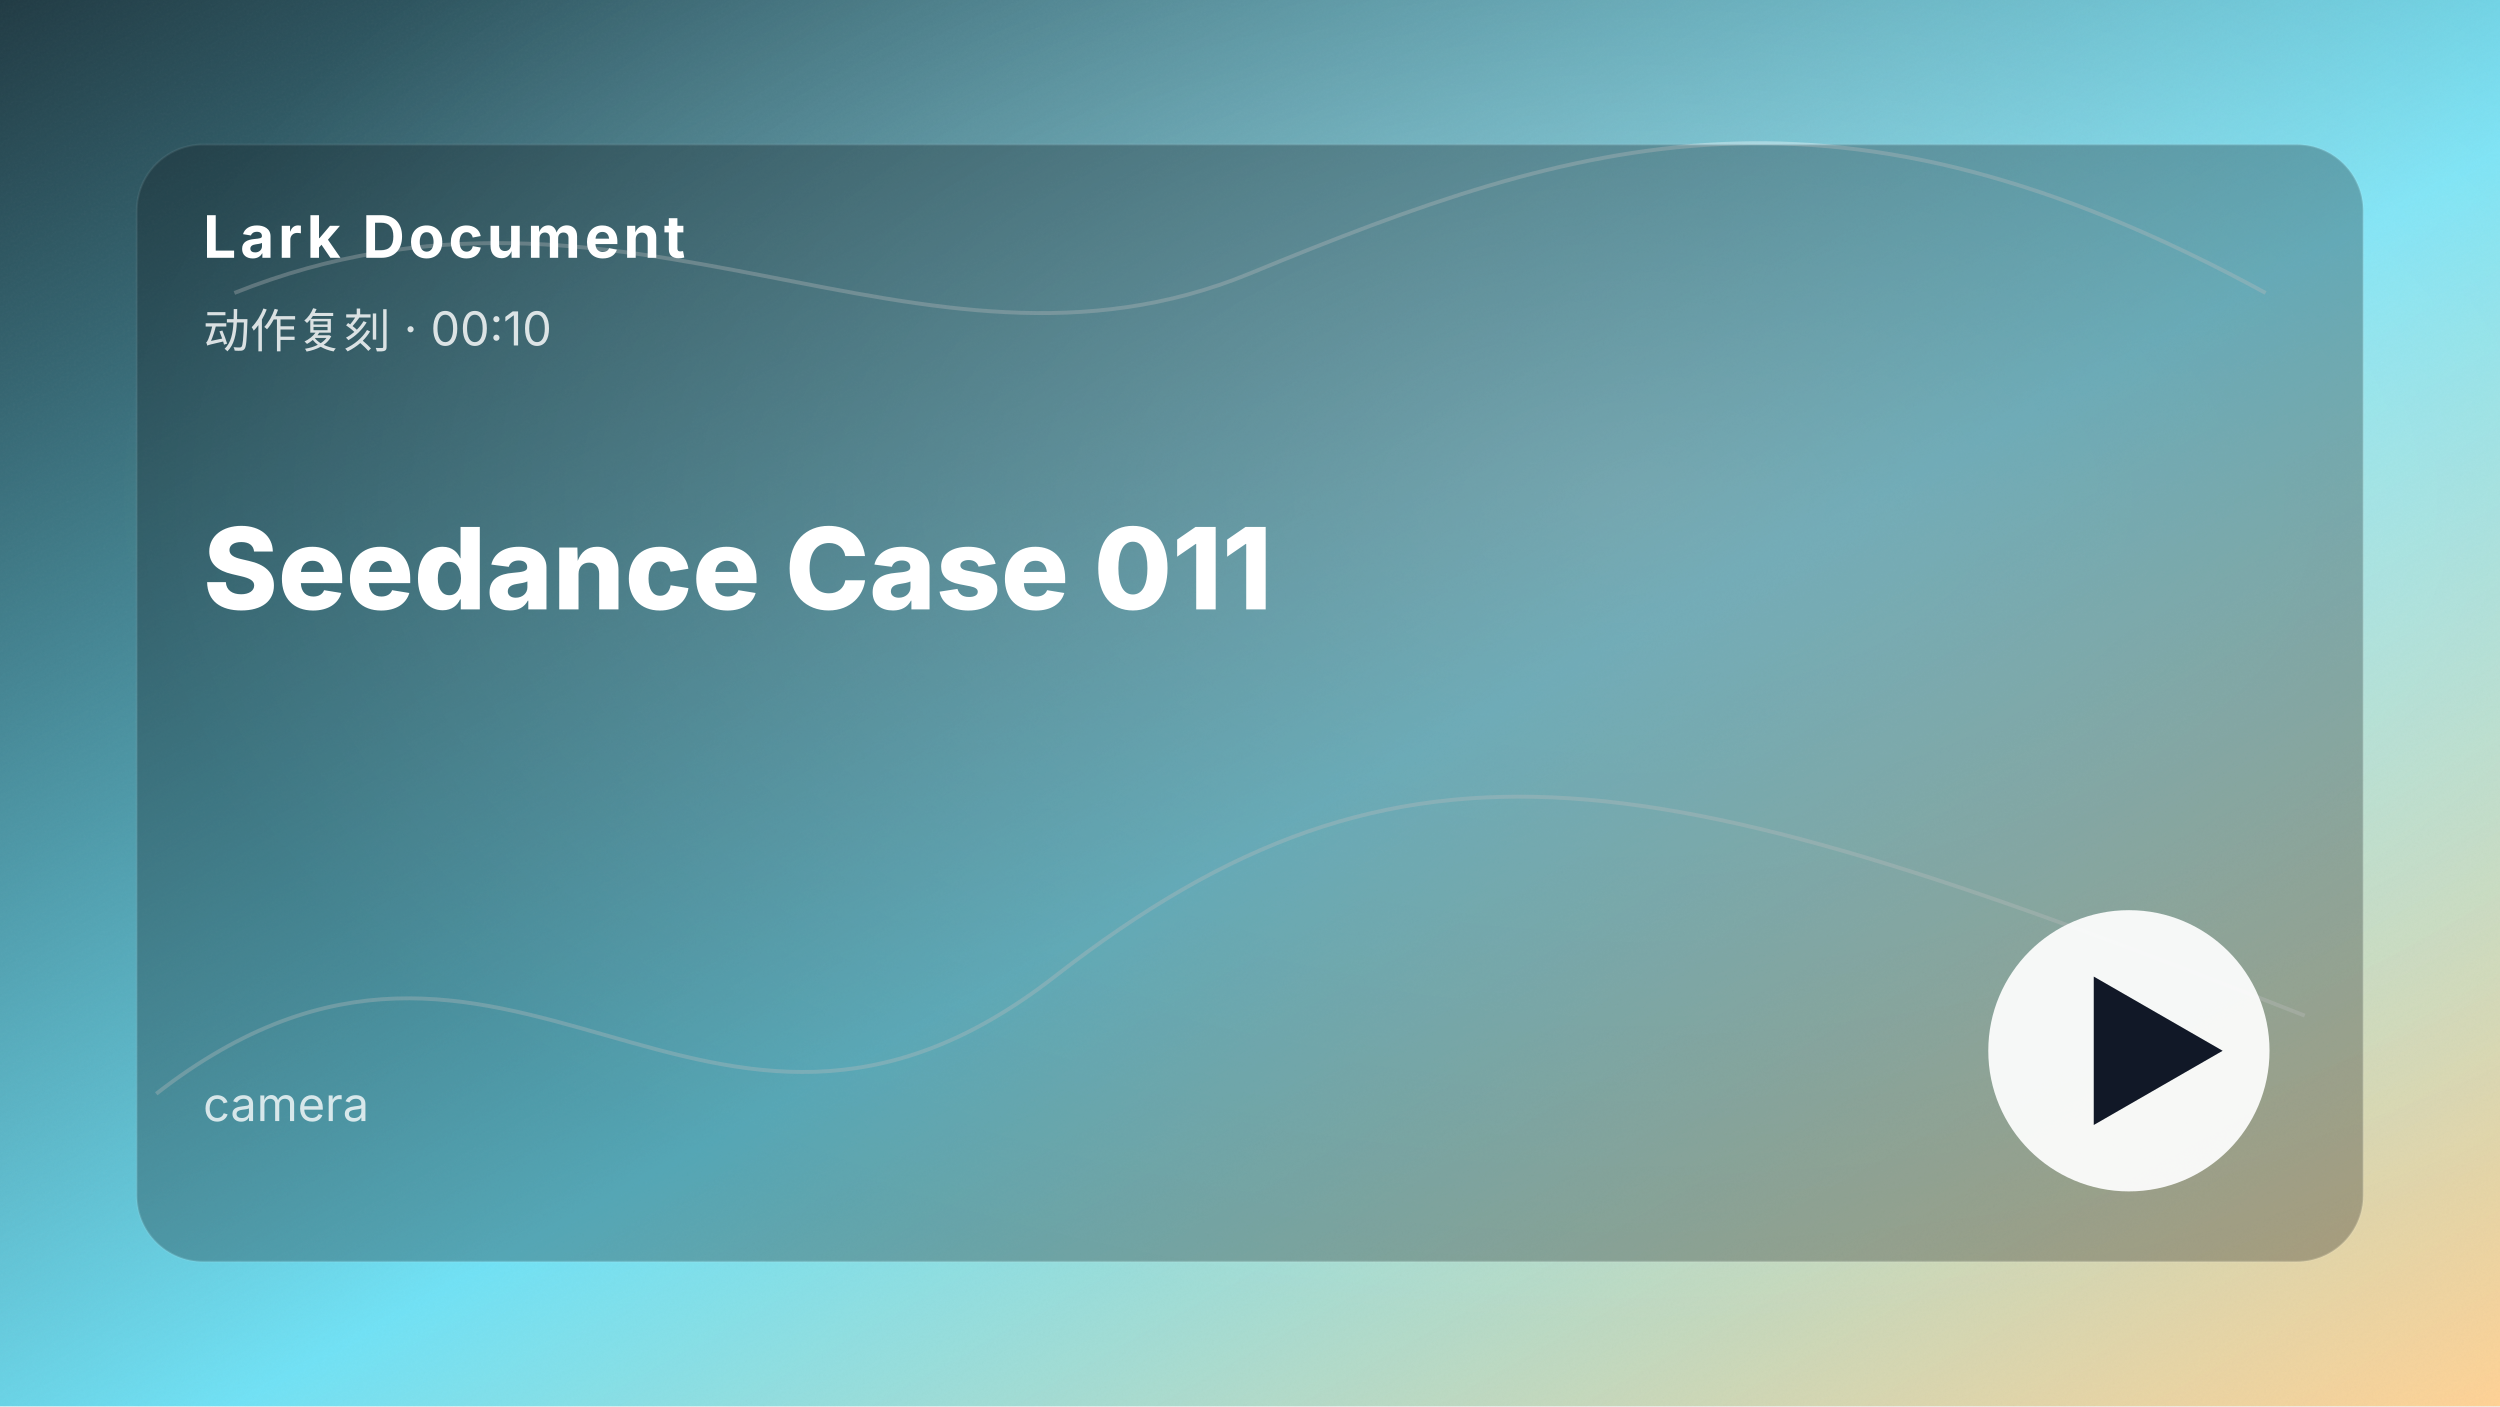
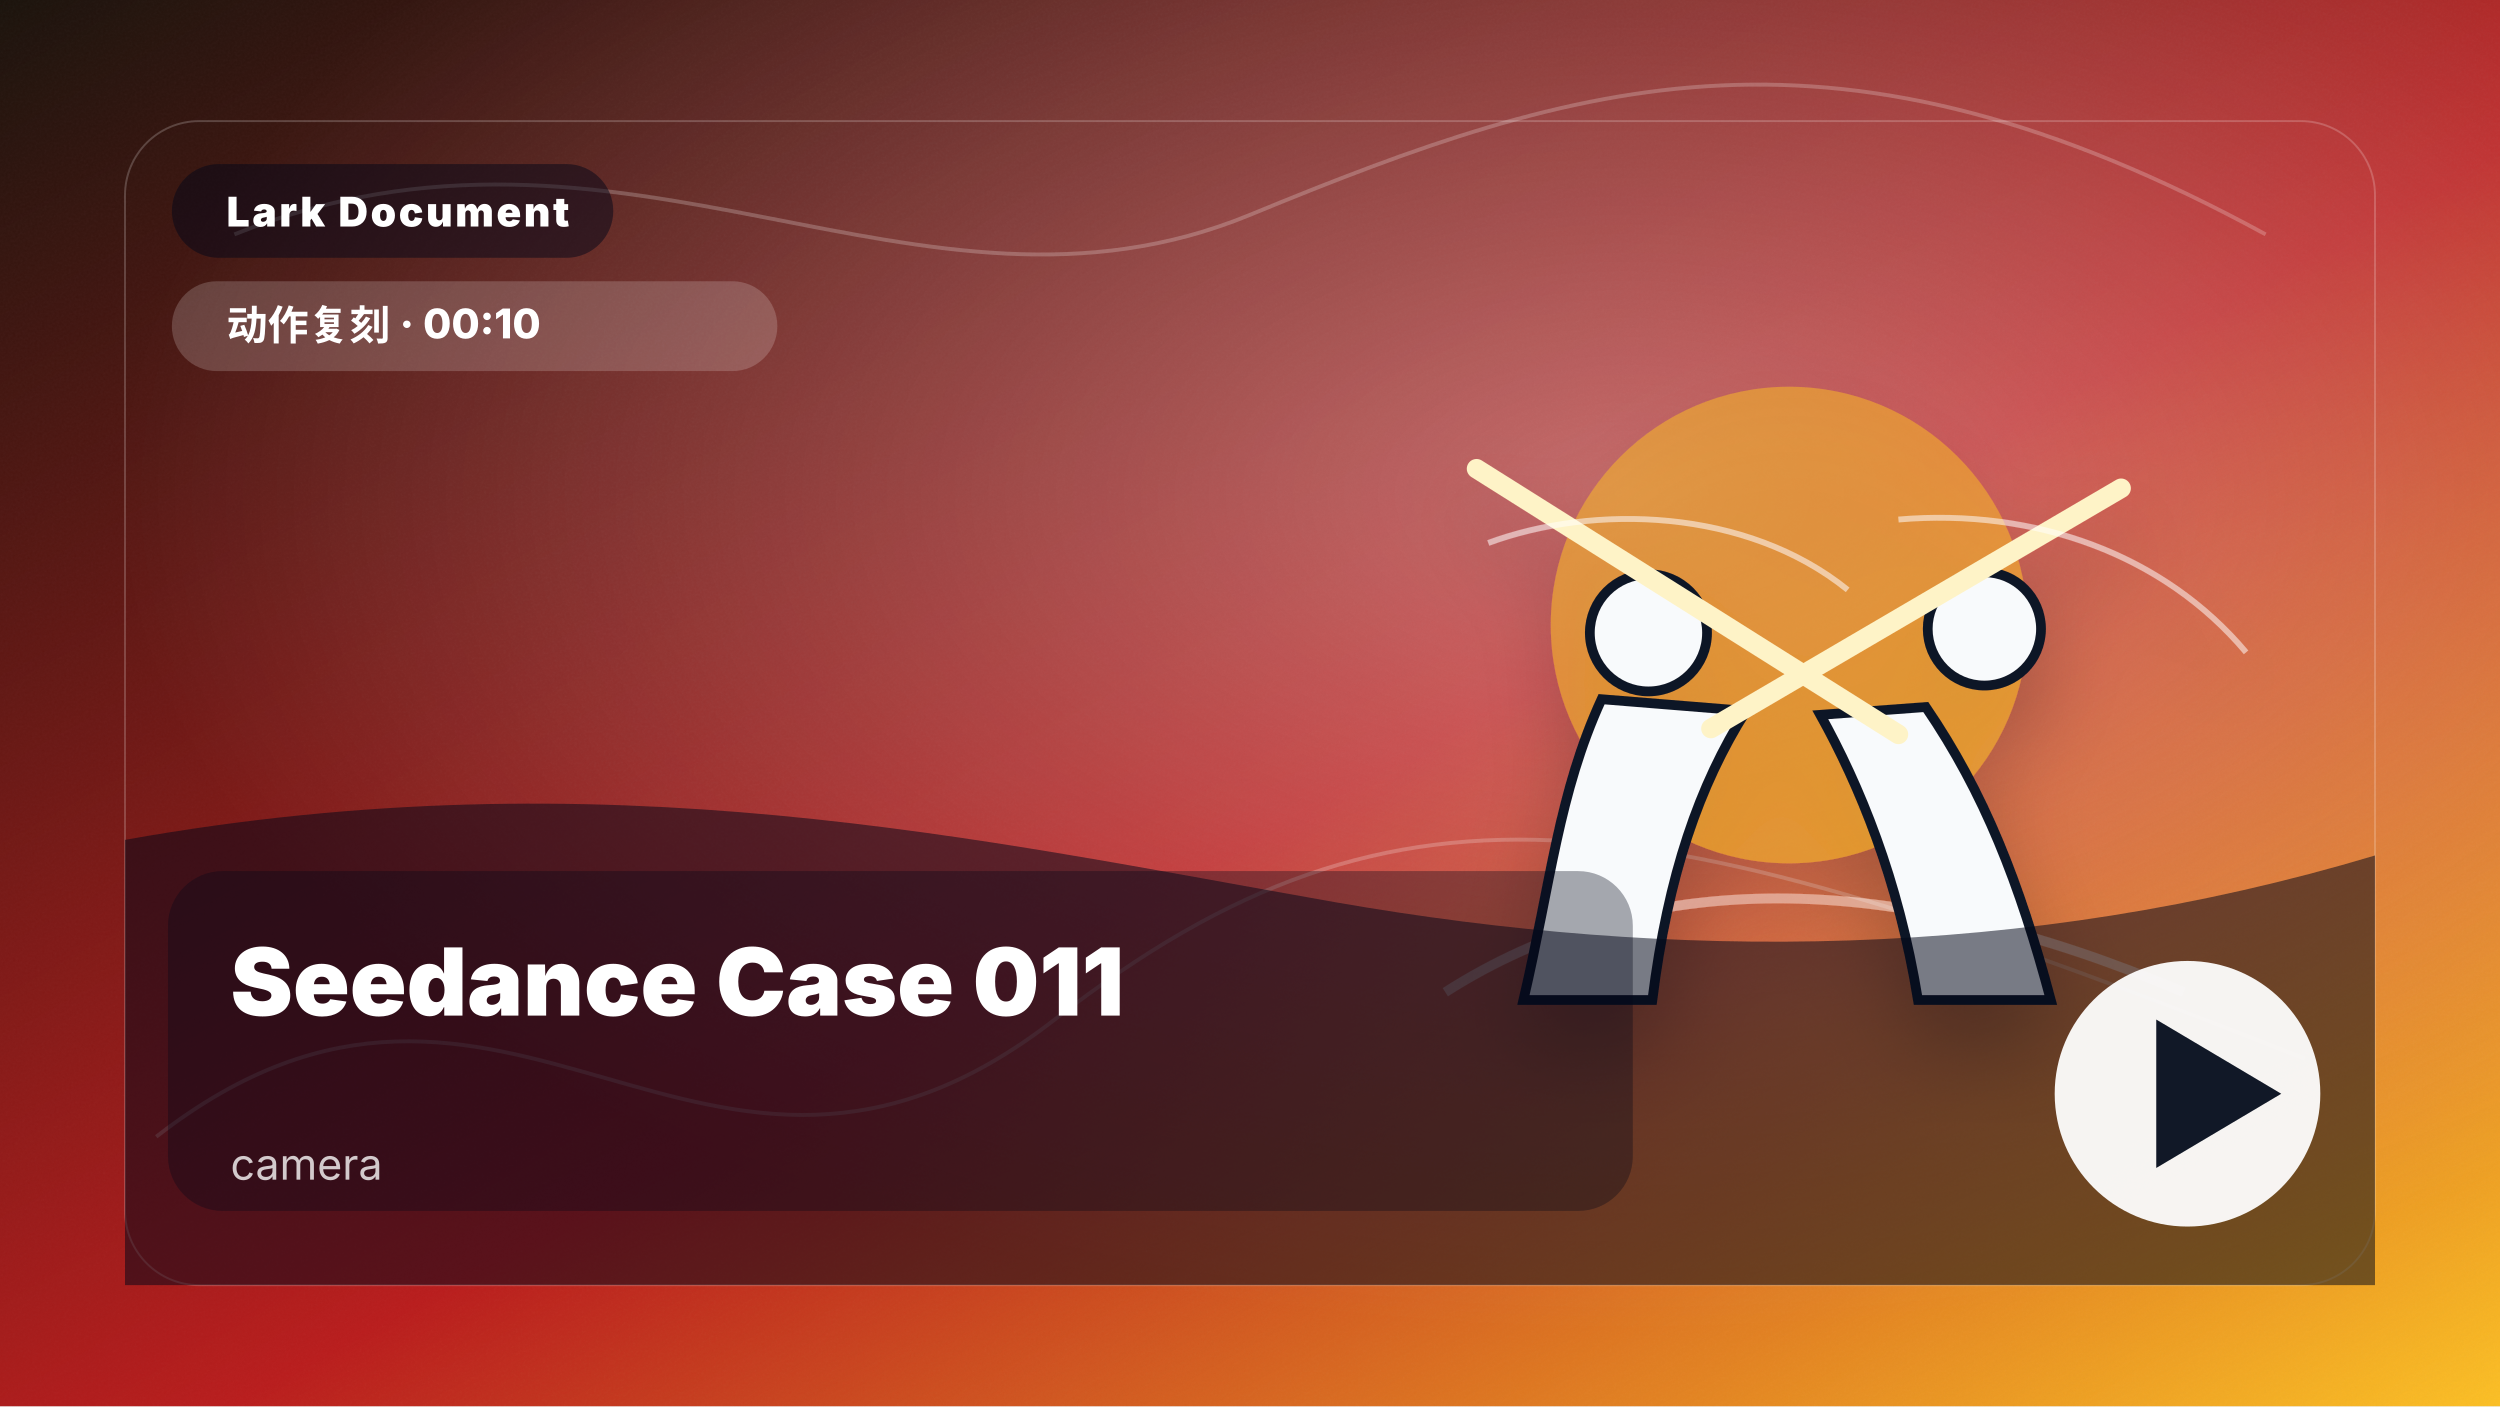
<svg xmlns="http://www.w3.org/2000/svg" width="1280" height="720" viewBox="0 0 1280 720" role="img" aria-label="Seedance Case 011">
  <defs>
    <linearGradient id="bg" x1="0" y1="0" x2="1" y2="1">
-       <stop offset="0%" stop-color="#203a43" />
-       <stop offset="55%" stop-color="#70e1f5" />
-       <stop offset="100%" stop-color="#ffd194" />
+       <stop offset="0%" stop-color="#1a120b" />
+       <stop offset="55%" stop-color="#b91c1c" />
+       <stop offset="100%" stop-color="#fbbf24" />
    </linearGradient>
    <radialGradient id="light" cx="65%" cy="35%" r="60%">
      <stop offset="0%" stop-color="#ffffff" stop-opacity="0.35" />
      <stop offset="100%" stop-color="#ffffff" stop-opacity="0" />
    </radialGradient>
    <filter id="grain">
      <feTurbulence type="fractalNoise" baseFrequency="0.8" numOctaves="2" stitchTiles="stitch" />
      <feColorMatrix type="saturate" values="0" />
      <feComponentTransfer>
        <feFuncA type="table" tableValues="0 0.12" />
      </feComponentTransfer>
    </filter>
+     <filter id="softShadow" x="-20%" y="-20%" width="140%" height="140%">
+       <feDropShadow dx="0" dy="24" stdDeviation="22" flood-color="#000000" flood-opacity="0.24" />
+     </filter>
  </defs>
  <rect width="1280" height="720" fill="url(#bg)" />
  <rect width="1280" height="720" fill="url(#light)" />
  <rect width="1280" height="720" filter="url(#grain)" opacity="0.32" />
-   <g opacity="0.34" fill="none" stroke="#fff" stroke-width="2">
-     <path d="M80 560 C260 420 360 640 540 500 S850 390 1180 520" />
-     <path d="M120 150 C320 70 470 210 640 140 S940 30 1160 150" />
+   <g opacity="0.22" fill="none" stroke="#fff" stroke-width="2">
+     <path d="M80 582 C260 442 360 662 540 522 S850 412 1180 542" />
+     <path d="M120 120 C320 40 470 180 640 110 S940 0 1160 120" />
  </g>
-   <rect x="70" y="74" width="1140" height="572" rx="34" fill="#0b0f12" opacity="0.28" stroke="#fff" stroke-opacity="0.24" />
-   <text x="104" y="132" fill="#ffffff" font-family="Inter, Arial, sans-serif" font-size="30" font-weight="700" letter-spacing="2">Lark Document</text>
-   <text x="104" y="178" fill="#ffffff" opacity="0.82" font-family="Inter, Arial, sans-serif" font-size="24">动作复刻 · 00:10</text>
-   <text x="104" y="312" fill="#ffffff" font-family="Inter, Arial, sans-serif" font-size="58" font-weight="800">Seedance Case 011</text>
-   <text x="104" y="574" fill="#ffffff" opacity="0.78" font-family="Inter, Arial, sans-serif" font-size="24">camera</text>
-   <circle cx="1090" cy="538" r="72" fill="#ffffff" opacity="0.92" />
-   <path d="M1072 500 L1072 576 L1138 538 Z" fill="#111827" />
+   <g filter="url(#softShadow)">
+     <g transform="translate(666 168)">
+       <circle cx="250" cy="152" r="122" fill="#fbbf24" opacity="0.5" />
+       <path d="M74 340 C174 276 302 276 452 340" fill="none" stroke="#fff" stroke-width="5" opacity="0.38" />
+       <g fill="#f8fafc" stroke="#111827" stroke-width="5">
+         <circle cx="178" cy="156" r="30" />
+         <path d="M154 190 C132 238 128 284 114 344 L180 344 C188 280 204 234 228 196 Z" />
+         <circle cx="350" cy="154" r="29" />
+         <path d="M320 194 C350 238 368 284 384 344 L316 344 C306 282 286 234 266 198 Z" />
+       </g>
+       <path d="M210 205 L420 82" stroke="#fef3c7" stroke-width="10" stroke-linecap="round" />
+       <path d="M306 208 L90 72" stroke="#fef3c7" stroke-width="10" stroke-linecap="round" />
+       <path d="M96 110 C150 90 228 92 280 134" fill="none" stroke="#fff" stroke-width="3" opacity="0.52" />
+       <path d="M306 98 C376 92 442 116 484 166" fill="none" stroke="#fff" stroke-width="3" opacity="0.52" />
+     </g>
+   </g>
+   <rect x="64" y="62" width="1152" height="596" rx="38" fill="none" stroke="#fff" stroke-opacity="0.2" />
+   <rect x="88" y="84" width="226" height="48" rx="24" fill="#020617" opacity="0.5" />
+   <text x="116" y="116" fill="#ffffff" font-family="Inter, Arial, sans-serif" font-size="21" font-weight="850" letter-spacing="1.3">Lark Document</text>
+   <rect x="88" y="144" width="310" height="46" rx="23" fill="#ffffff" opacity="0.18" />
+   <text x="116" y="174" fill="#ffffff" font-family="Inter, Arial, sans-serif" font-size="21" font-weight="760">动作复刻 · 00:10</text>
+   <path d="M64 430 C310 386 502 430 684 462 C856 492 1036 492 1216 438 V658 H64 Z" fill="#020617" opacity="0.52" />
+   <rect x="86" y="446" width="750" height="174" rx="28" fill="#020617" opacity="0.34" />
+   <text x="118" y="520" fill="#ffffff" font-family="Inter, Arial, sans-serif" font-size="48" font-weight="850">Seedance Case 011</text>
+   <text x="118" y="604" fill="#ffffff" opacity="0.78" font-family="Inter, Arial, sans-serif" font-size="22">camera</text>
+   <circle cx="1120" cy="560" r="68" fill="#ffffff" opacity="0.94" />
+   <path d="M1104 522 L1104 598 L1168 560 Z" fill="#111827" />
</svg>
